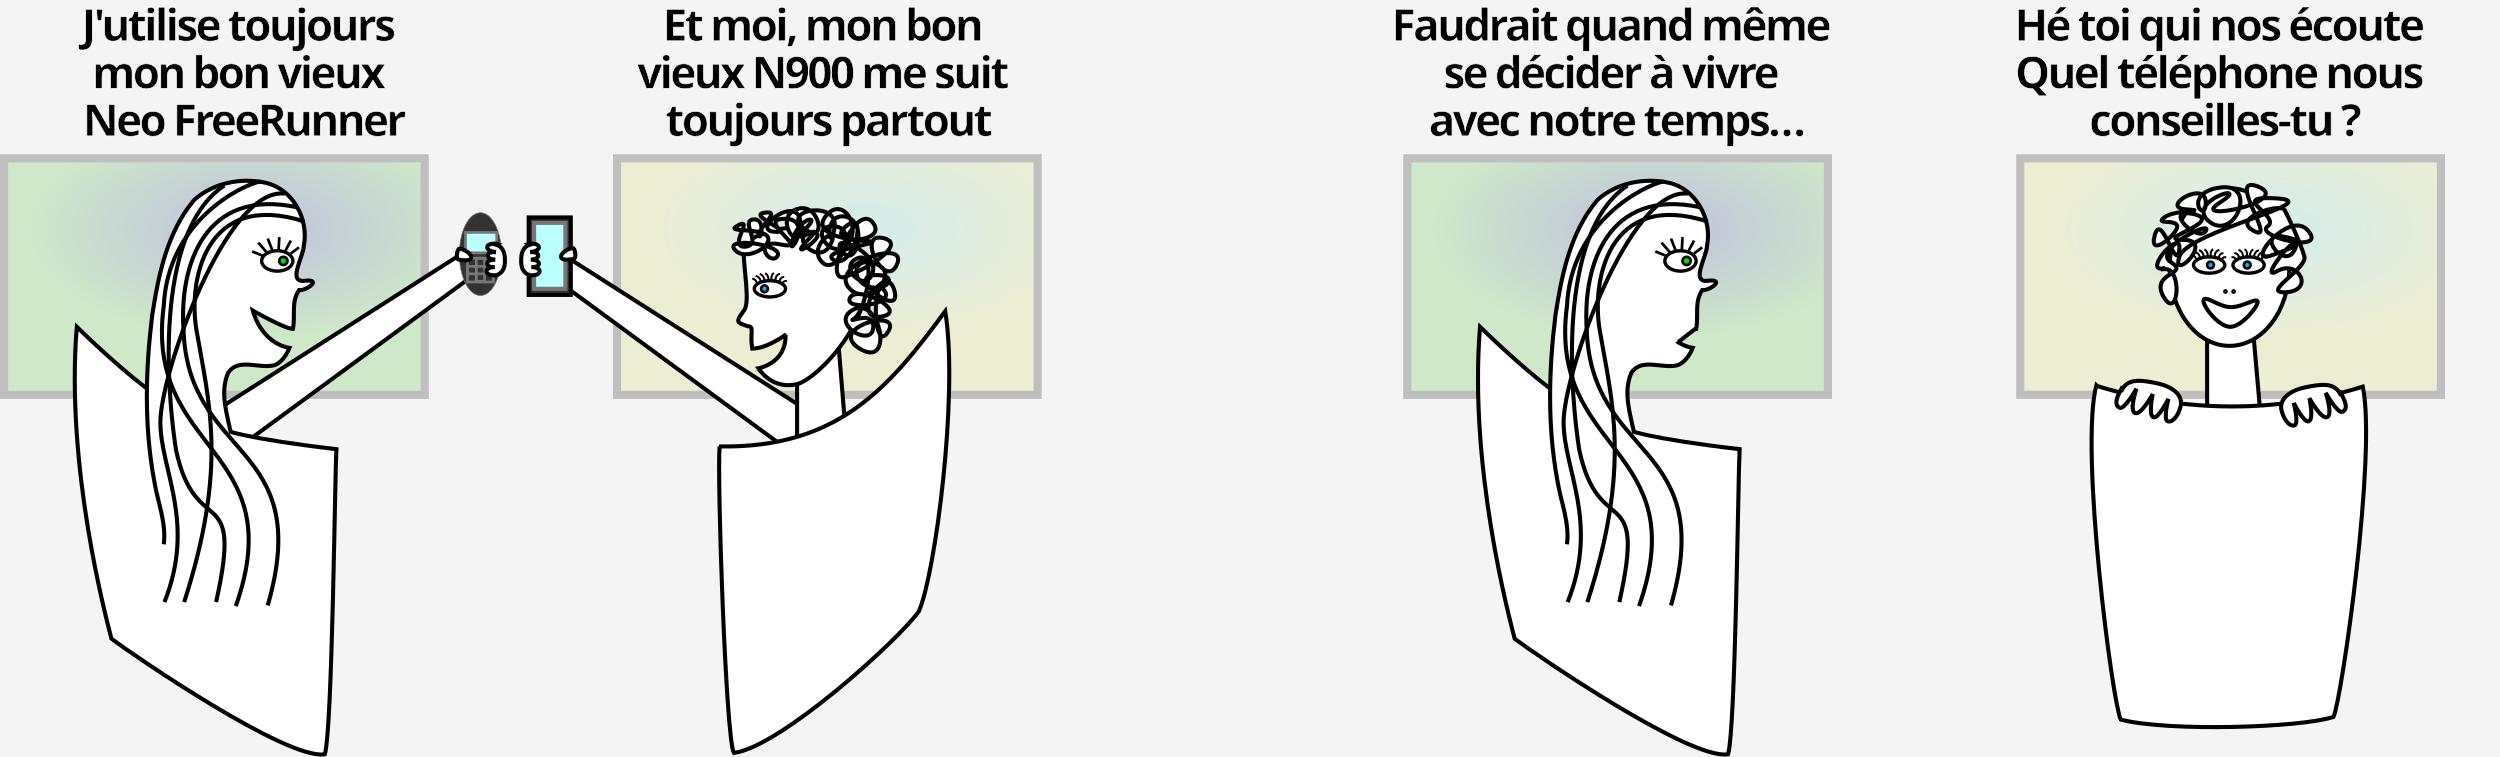
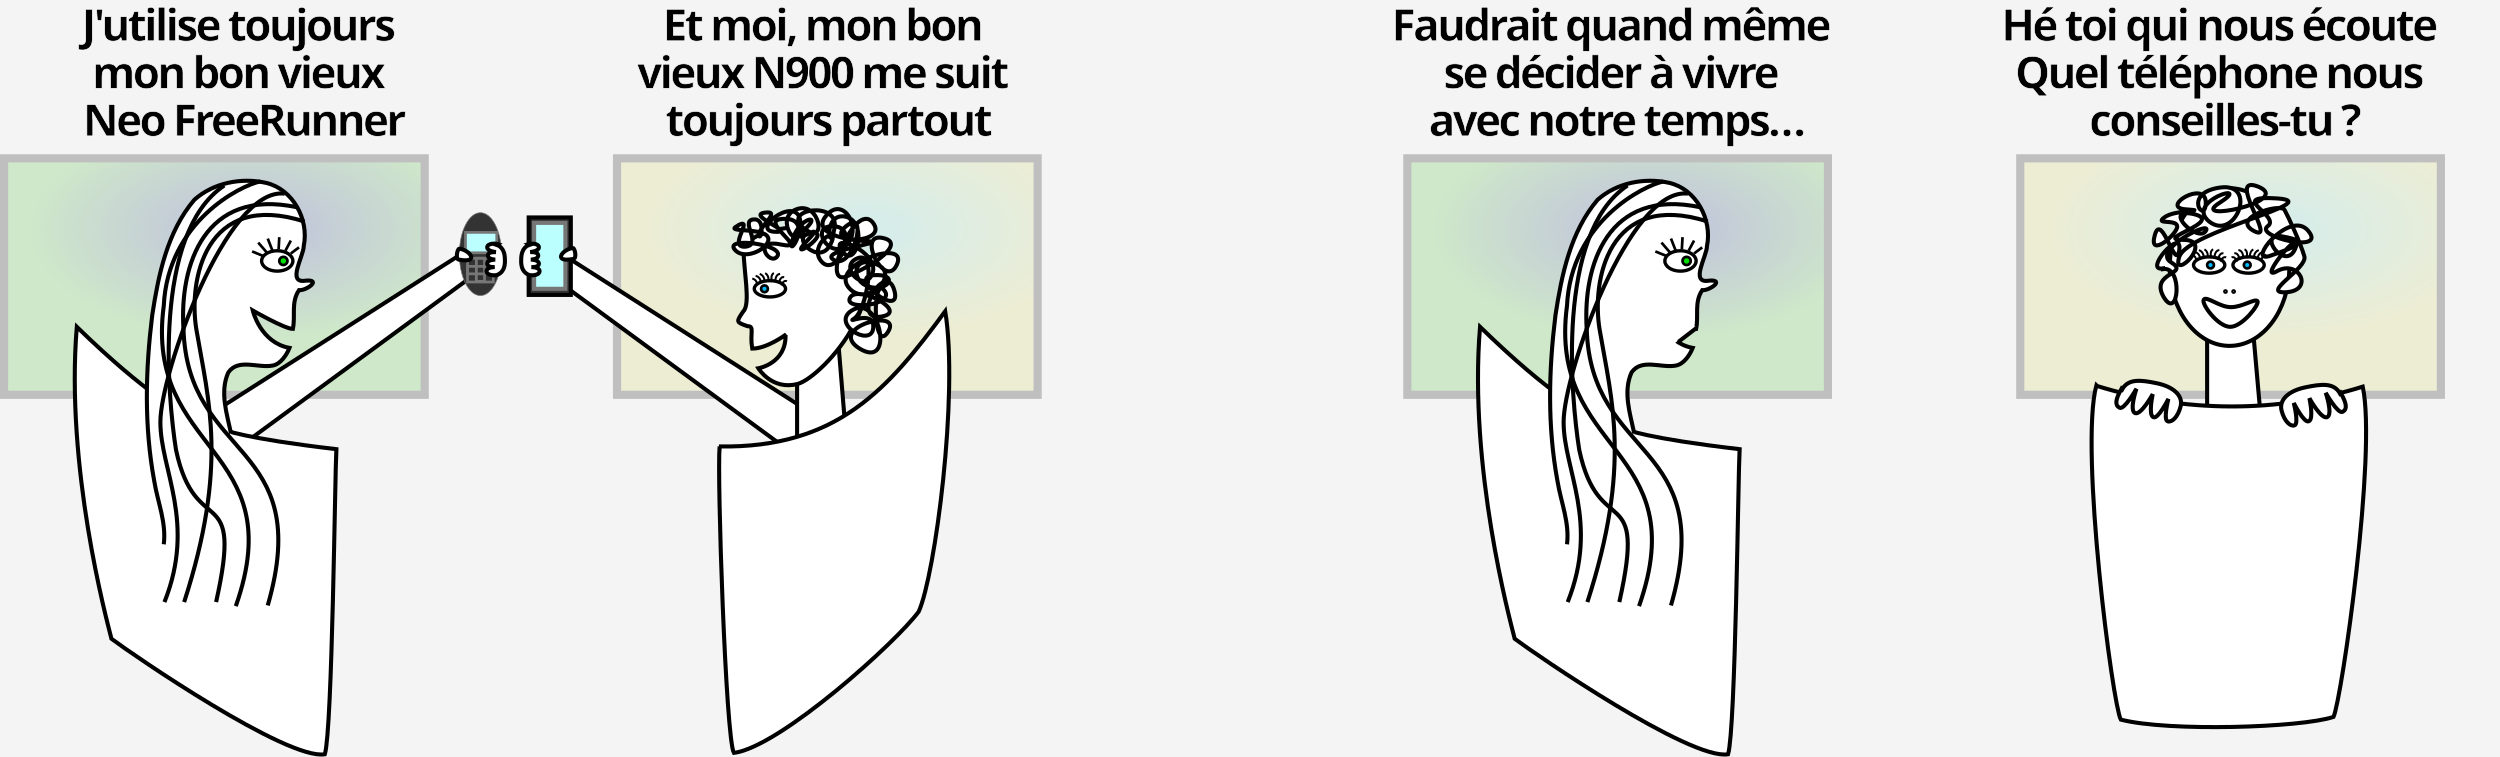
<svg xmlns="http://www.w3.org/2000/svg" xmlns:xlink="http://www.w3.org/1999/xlink" version="1.1" viewBox="0 0 3679 1114" width="100%" fill="#fff" stroke="#000" stroke-width="6">
  <rect id="fond_blanc_semi-transparent" x="0" y="0" width="3679" height="1114" stroke="#fff" opacity=".3" />
  <defs>
    <radialGradient id="a" cx="516" cy="185" r="54" gradientTransform="matrix(6 0 0 3 -2730 -218)" gradientUnits="userSpaceOnUse">
      <stop stop-color="#44a" offset="0" />
      <stop stop-color="#7c6" offset="1" />
    </radialGradient>
    <radialGradient id="b" cx="516" cy="185" r="54" gradientTransform="matrix(6 0 0 3 -1825 -218)" gradientUnits="userSpaceOnUse">
      <stop stop-color="#8dd" offset="0" />
      <stop stop-color="#dd8" offset="1" />
    </radialGradient>
  </defs>
  <g fill="#000" stroke="#fff" stroke-width="1" font-family="Purisa" font-weight="bolder" font-size="65" letter-spacing="-4" word-spacing="-4" text-anchor="middle">
    <text>
      <tspan x="360" y="60">J'utilise toujours</tspan>
      <tspan x="360" y="130">mon bon vieux</tspan>
      <tspan x="360" y="200">Neo FreeRunner</tspan>
    </text>
    <text>
      <tspan x="1220" y="60">Et moi, mon bon</tspan>
      <tspan x="1220" y="130">vieux N900 me suit</tspan>
      <tspan x="1220" y="200">toujours partout</tspan>
    </text>
    <text>
      <tspan x="2380" y="60">Faudrait quand même</tspan>
      <tspan x="2380" y="130">se décider à vivre</tspan>
      <tspan x="2380" y="200">avec notre temps…</tspan>
    </text>
    <text>
-       <tspan x="3275" y="60">Hé toi qui nos écoute</tspan>
+       <tspan x="3275" y="60">Hé toi qui nous écoute</tspan>
      <tspan x="3275" y="130">Quel téléphone nous</tspan>
      <tspan x="3275" y="200">conseilles-tu ?</tspan>
    </text>
  </g>
  <g id="2ecrans" opacity=".3" stroke="#444" stroke-width="12">
    <rect x="6" y="233" width="619" height="348" fill="url(#a)" />
    <rect x="908" y="233" width="619" height="348" fill="url(#b)" />
  </g>
  <use transform="translate(2065)" xlink:href="#2ecrans" />
  <path id="e" d="m285 625 392-250 39 16-390 286" />
  <use id="bras_court" transform="matrix(-1 0 0 1 1506 0)" xlink:href="#e" />
  <g id="NeoFreeRunner" fill="none" stroke="#777" stroke-width="4">
    <ellipse cx="707" cy="374" rx="31" ry="61" fill="#333" stroke-width="1" />
    <rect x="685" y="342" width="46" height="30" fill="#bff" />
    <rect x="688" y="380" width="38" height="35" />
    <rect x="688" y="392" width="38" height="11" />
    <rect x="701" y="380" width="12" height="34" />
  </g>
  <rect x="778" fill="#333" stroke="#000" stroke-width="6" y="320" width="62" height="114" />
  <rect x="786" fill="#bff" stroke="#777" stroke-width="6" y="328" width="46" height="97" />
  <path id="h" d="m732 359c-3-1-15-1-15 5s13 7 13 7-12-1-12 5 11 6 11 6-12 0-12 6 11 5 11 5-12 0-12 6 10 6.5 14 6c4-1 14-5 13-23 0-18-10-21-13-22z" />
  <path id="g" d="m676 366c16 2 30 22-1 16-5-1-2-16 1-16z" />
  <use transform="matrix(-1 0 0 1 1510  0)" xlink:href="#h" />
  <use transform="matrix(-1 0 0 1 1519 -1)" xlink:href="#g" />
  <g id="long">
    <path d="m328 632s29 13 167 29c-2 31-6 415-17 449-56 9-282-146-314-170-7-28-68-252-51-459 106 103 154 125 153 122" />
    <path d="m340 638c-6-29-17-61-4-90 15-21 43-6 65-10 12-2 21-16 25-26-43-8-54-55-54-55s47 27 59 27c4-20-3-39 9-57 11 1 34-16 10-14-29 5-3-36-3-51 8-39-16-84-56-93-36-8-77 0-105 25-40 47-53 111-62 170-10 81-12 163 3 244 5 31 18 61 14 93" />
    <g fill="none">
      <path d="m383 267c-29 6-136 59-142 183-29 218 189 206 106 442" />
      <path d="m448 326c-147-47-171 88-159 159 18 106 47 200-18 401" />
      <path d="m330 273c-106 71-83 313-71 389 29 136 100 41 59 224" />
      <path d="m419 285c-86-11-183 265-183 336s53 147 6 265" />
      <path d="m437 305c-136-29-173 85-167 179 6 195 194 164 124 407" />
    </g>
    <ellipse cx="408" cy="384" rx="23" ry="15" stroke-width="5" />
    <g stroke-width="4">
      <path d="m428 354-8 15" />
      <path d="m411 349-1 18" />
      <path d="m440 364-12 9" />
      <path d="m394 351 7 18" />
      <path d="m380 357 13 15" />
      <path d="m371 370 17 7" />
      <circle cx="417" cy="384" r="6" fill="#0d0" />
    </g>
  </g>
  <path id="cou_court" d="m1245 642-11-134-61 55v94" />
  <path id="visage_court" d="m1157 492s-28 21-50 21c-4-23 4-33-7-33-17-6-17-6-6-22 11-11 0-61 0-95v6c0-28 95-50 145-22 95 72-27 207-65 218-38 10-58-23-58-23s41-7 40-49z" />
  <path id="cheuveux_courts" d="m1087 331c23-11-17 34 10 32 26-3-8-37 11-40 20-3 11 34 9 23s35-37 8-33 50 31 14 28 39-59 39-11-41-9-6-22 46.5 56 11 28c-35-28 53-42 45 0s-18-25 17-17c34 9 14 80-6 50-20-29 56 2 45 33s-52-10-22-22 12 77-4 88c-17 11 30-15 27 15s-67-9-28-28c39-18 59 89 8 58-50-31 64-61 42-25s-24-83-6-61c19 22-61 31-50 11s89 22 45 28c-45 6 7-84 20-39s-70-20-31-22c39-3 23 25-6 17-28-8-25-48 11-33 37 14-16 67-42 33-25-34 89-72 72-33s-60-46-22-39-15 43-53 57 13-111 39-80c26 32-73 34-39 6s11 64-17 50 80-26 50-28c-30-1-87-11-61-39 25-28 53 22 28 45-25 22-56-31-17-28s3 77-19 52 30-58 13-25-62-14-28-17-40 47-6 11c35-36-35 18 0-20 20-20-14-12-22 20-9 31 33-32-11-32-45 0 39 47-5 38-45-10-17 33-6 17 11-17-78-29-63-10s56-4 49-18c-7-15-67-6-44-17z" />
  <path d="m1058 657c175 3 250-86 333-199 20 123-15 389-39 442-33 45-204 199-272 208-12-21-25-410-21-451z" />
  <g id="an" fill="none" stroke-width="3">
    <ellipse cx="1133" cy="425" rx="23" ry="12" fill="#fff" stroke-width="5" />
    <path d="m1131 414s1-9-5-12" />
    <path d="m1150 420s3-9 8-6" />
    <path d="m1114 417s-1-6-7-7" />
    <path d="m1125 415s1-9-7-12" />
    <path d="m1120 416s-1-9-8-10" />
    <path d="m1136 415s-3-11 3-13" />
    <path d="m1141 415s-1-11 7-12" />
    <path d="m1146 417s2-11 8-9" />
  </g>
  <circle id="ap" cx="1125" cy="425" r="5" fill="#0bf" stroke-width="4" />
  <use transform="translate(2065)" xlink:href="#long" />
  <path d="m2495 481-73-42 31 75z" stroke="none" />
  <path d="m2496 483-26 20" />
  <path id="cou_court_2" d="m3326 604-13-147-65 41v116" />
  <ellipse cx="3281" cy="393" rx="88" ry="116" />
  <path d="m3183 395c-30 5 29-62 24-27-5 34-26-58-36-22s34-2 33-13-34-2-19-13c15-12 70-9 31-12-38-3 30-44 30-10s-36-14 21-22 22 80-16 50c-37-30 66-60 16-28-50 31 108-1 57-23-51-21 29 84-7 65s39-42 45-31 24 50 29 68c6 18-67 56-26 53s18-49-14-31 41-71 27-34-59-24-19-17 23 14-17 28c-40 15 28-70 55-36 28 34-80 8-60-7 21-15-62-46 14-41s-132 48-144 86 54-25 6-25c-47 0 63-27 15-38-47-10 6 43 18 25s-81 28-51 46c29 18-32 14-11 51 22 37 29-46-1-41z" />
  <path d="m3282 481c-18 0-43-34-39-40s23 11 40 11 35-13 39-9-22 38-40 38z" />
  <g id="am">
    <use transform="translate(2118 -35)" xlink:href="#an" />
    <use transform="translate(2128 -35)" xlink:href="#ap" />
  </g>
  <use transform="matrix(-1 0 0 1 6560 0)" xlink:href="#am" />
  <circle id="narine" cx="3275" cy="429" r="2" stroke-width="3" />
  <use transform="translate(12)" xlink:href="#narine" />
  <path d="m3086 568c129 40 267 40 391 1 21 97-31 460-43 486-48 16-243 22-313 4-12-21-61-398-36-492z" />
  <path id="main" d="m3122 572c-9 16-10 24-3 28s25-28 25-28-11 32-2 36c9 3 26-28 26-28s-7 31 1 34c7 3 22-27 22-27s-8 31-1 33c6 2 15-6 19-22s-11-29-35-34-42-7-51 9z" />
  <use transform="matrix(-1 0 0 1 6566.5 6)" xlink:href="#main" />
</svg>
